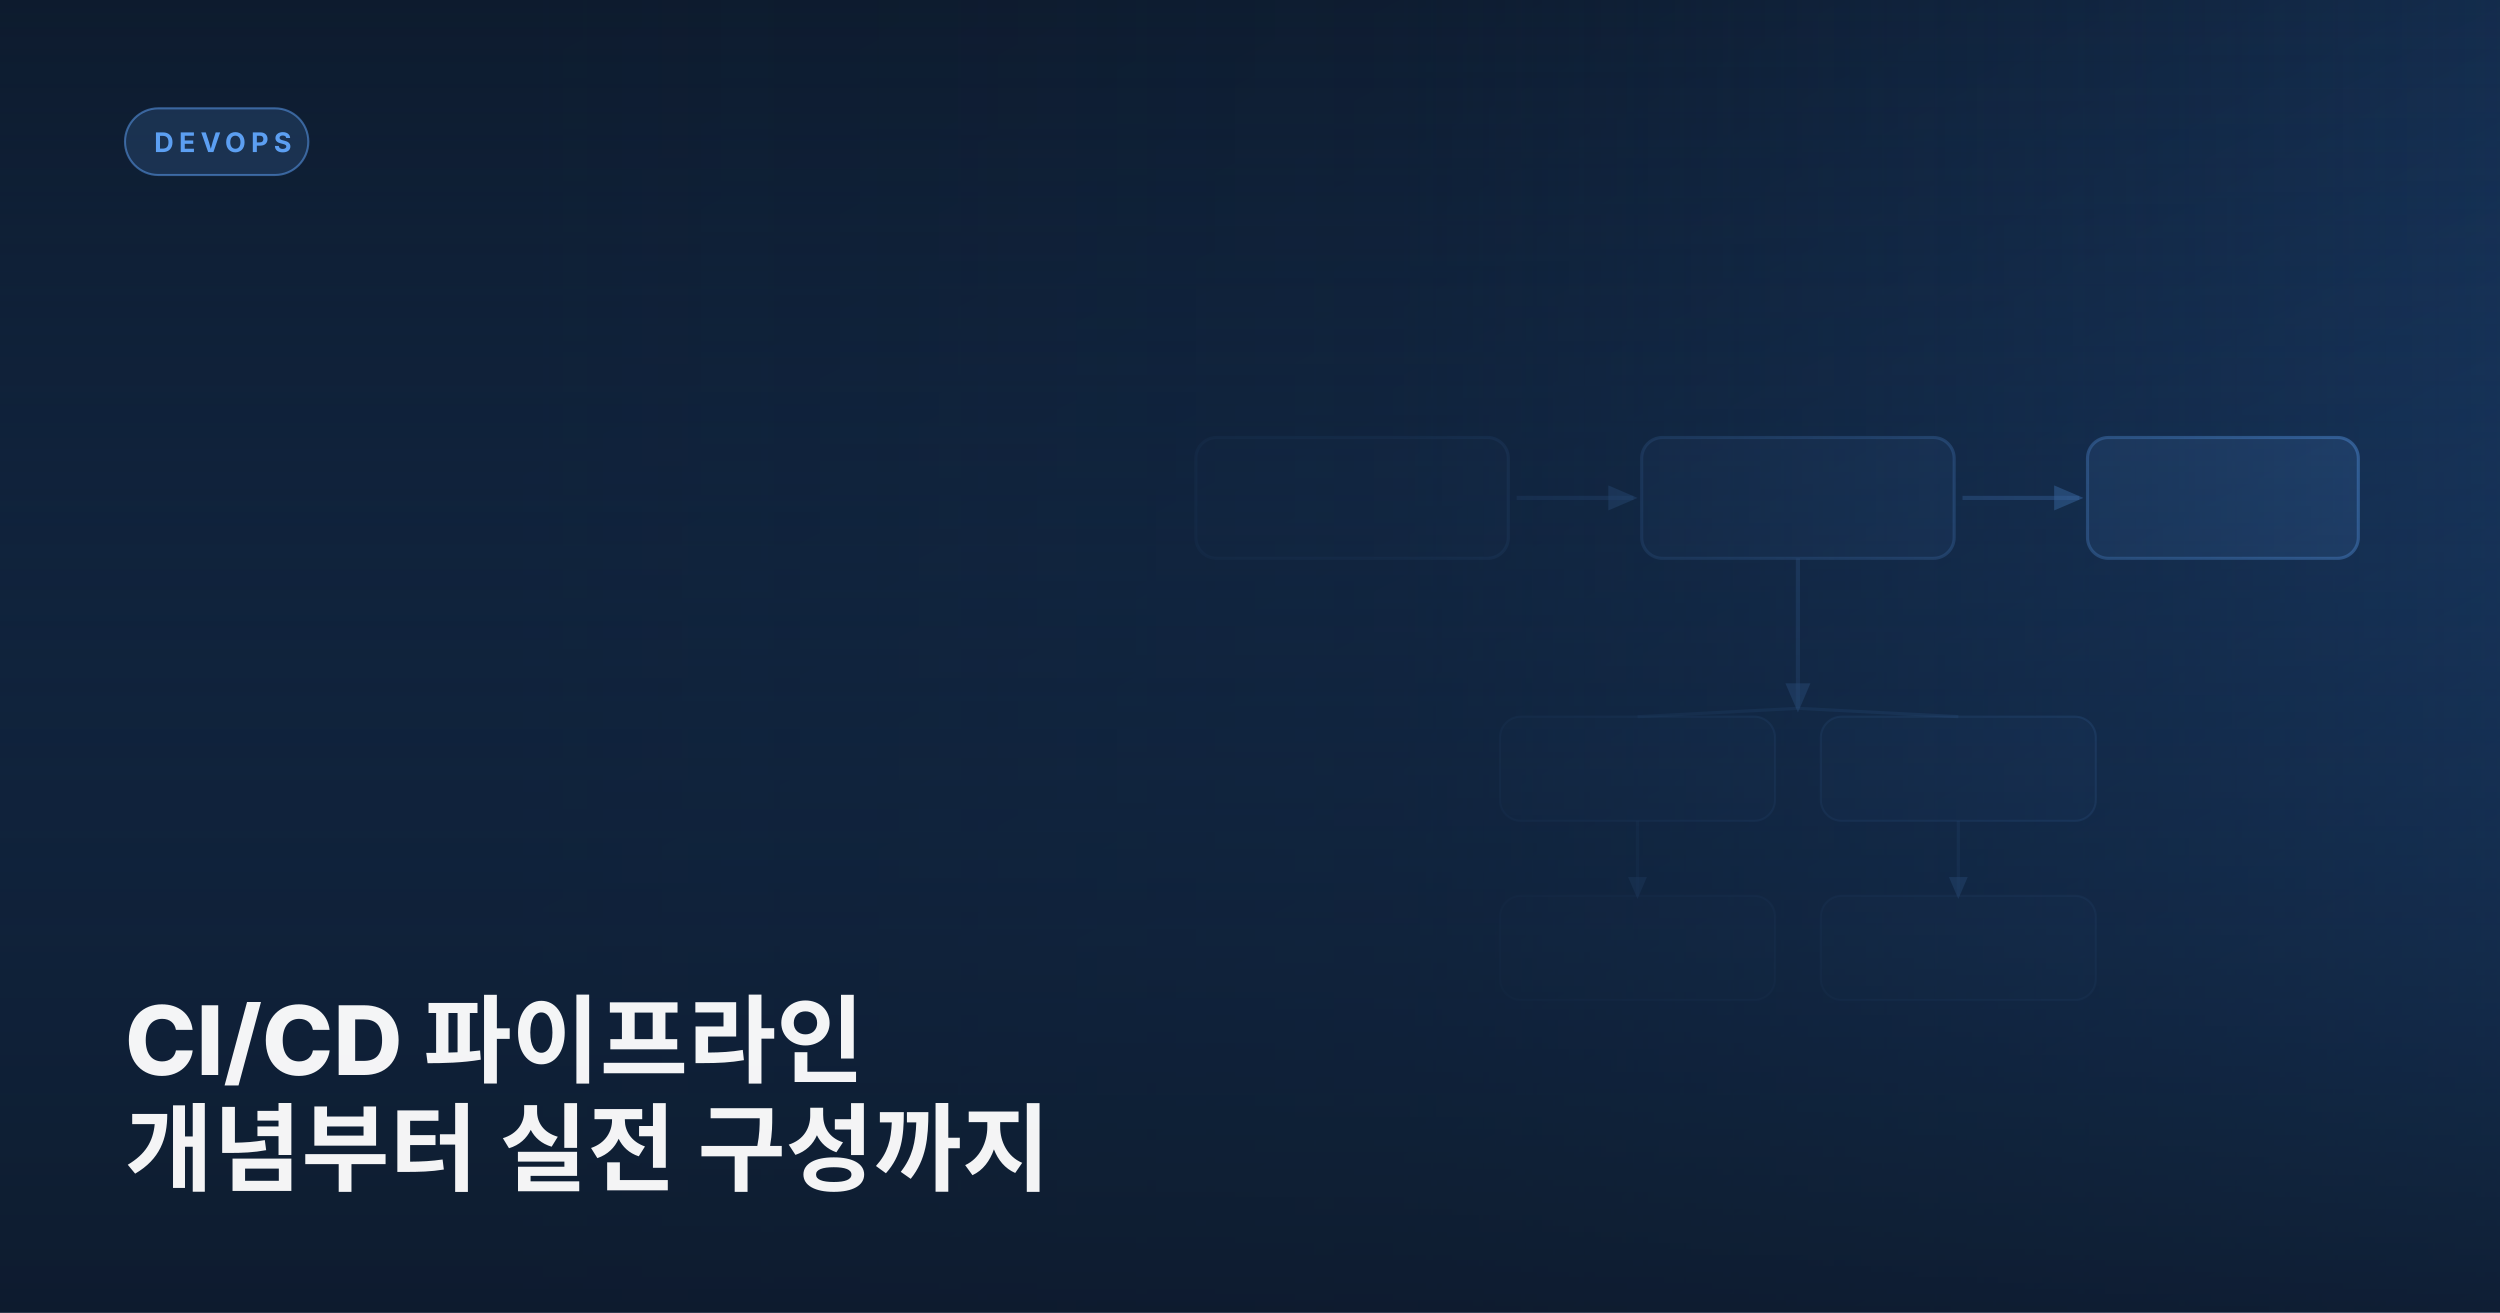
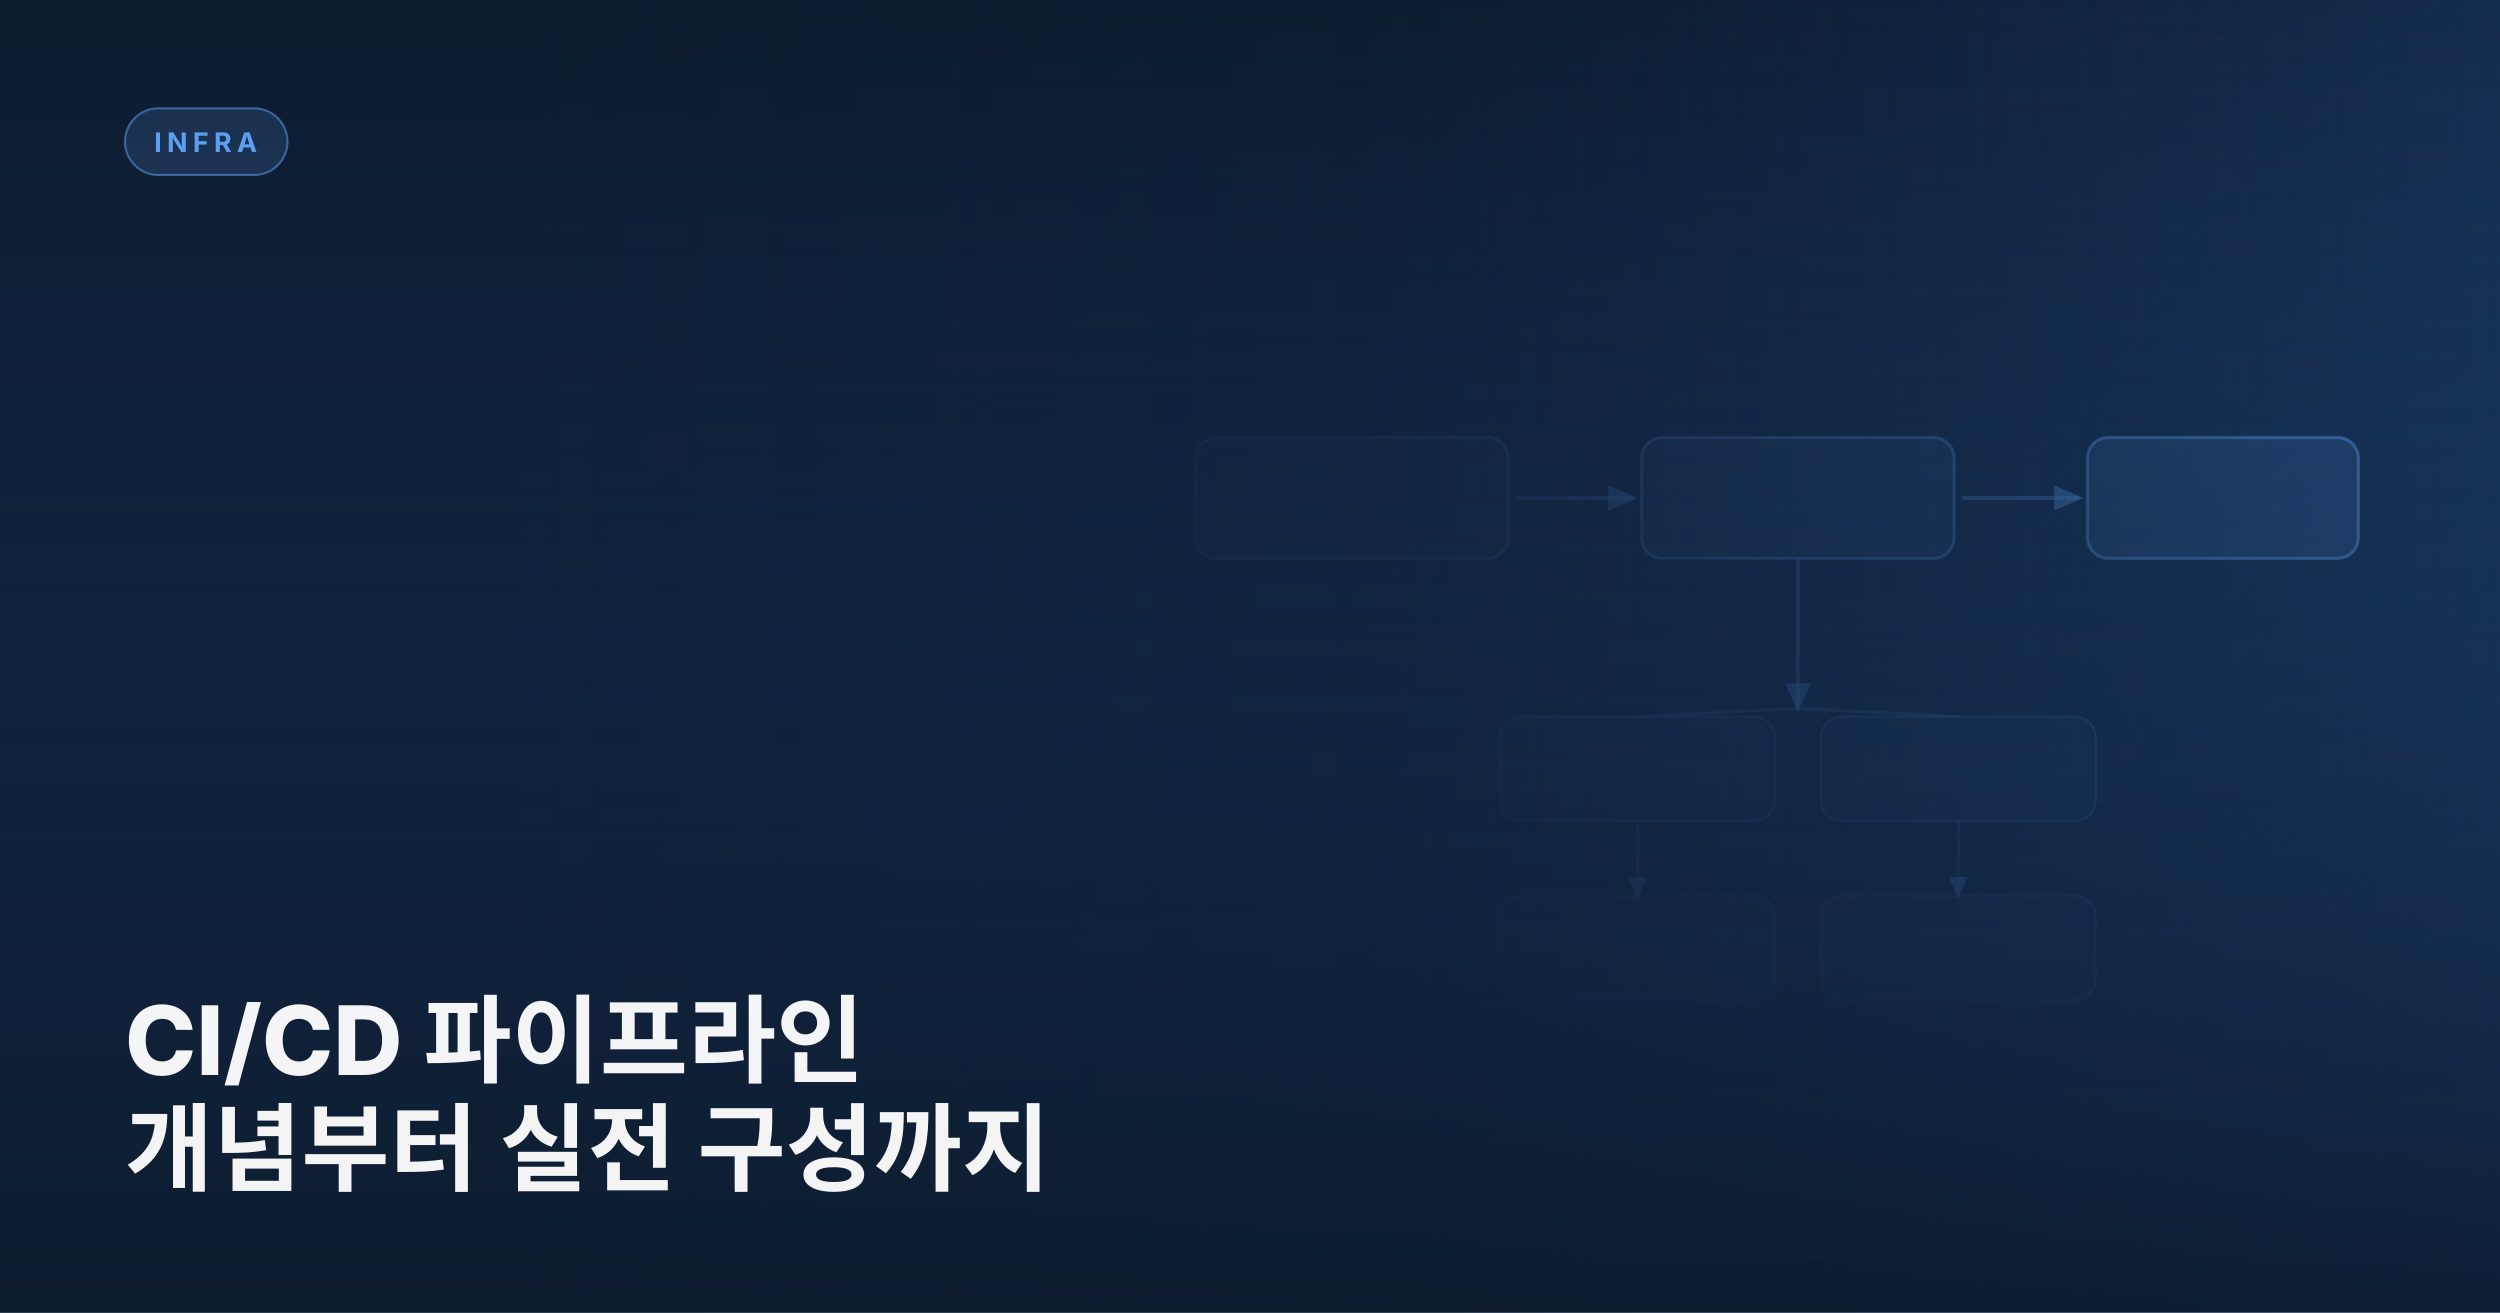
<svg xmlns="http://www.w3.org/2000/svg" width="1200" height="630" viewBox="0 0 1200 630">
  <defs>
    <linearGradient id="bg" x1="0%" y1="0%" x2="100%" y2="100%">
      <stop offset="0%" stop-color="#0d1b2e" />
      <stop offset="100%" stop-color="#1a3d6b" />
    </linearGradient>
    <linearGradient id="lf" x1="100%" y1="0%" x2="20%" y2="0%">
      <stop offset="0%" stop-color="#0d1b2e" stop-opacity="0" />
      <stop offset="55%" stop-color="#0d1b2e" stop-opacity="0.82" />
      <stop offset="100%" stop-color="#0d1b2e" stop-opacity="1" />
    </linearGradient>
    <linearGradient id="bf" x1="0%" y1="0%" x2="0%" y2="100%">
      <stop offset="0%" stop-color="#1a3d6b" stop-opacity="0" />
      <stop offset="100%" stop-color="#0d1b2e" stop-opacity="0.9" />
    </linearGradient>
  </defs>
  <rect width="1200" height="630" fill="url(#bg)" />
  <defs>
    <marker id="arr" markerWidth="8" markerHeight="8" refX="6" refY="3" orient="auto">
      <path d="M0,0 L7,3 L0,6 Z" fill="#60a5fa" fill-opacity="0.55" />
    </marker>
  </defs>
  <rect x="574" y="210" width="150" height="58" rx="10" fill="#60a5fa" fill-opacity="0.1" stroke="#60a5fa" stroke-width="1.5" stroke-opacity="0.4" />
  <line x1="728" y1="239" x2="784" y2="239" stroke="#60a5fa" stroke-width="2" stroke-opacity="0.45" marker-end="url(#arr)" />
  <rect x="788" y="210" width="150" height="58" rx="10" fill="#60a5fa" fill-opacity="0.15" stroke="#60a5fa" stroke-width="1.5" stroke-opacity="0.5" />
  <line x1="942" y1="239" x2="998" y2="239" stroke="#60a5fa" stroke-width="2" stroke-opacity="0.45" marker-end="url(#arr)" />
  <rect x="1002" y="210" width="130" height="58" rx="10" fill="#60a5fa" fill-opacity="0.2" stroke="#60a5fa" stroke-width="1.5" stroke-opacity="0.6" />
  <line x1="863" y1="268" x2="863" y2="340" stroke="#60a5fa" stroke-width="2" stroke-opacity="0.4" marker-end="url(#arr)" />
  <rect x="720" y="344" width="132" height="50" rx="10" fill="#60a5fa" fill-opacity="0.09" stroke="#60a5fa" stroke-width="1" stroke-opacity="0.3" />
  <rect x="874" y="344" width="132" height="50" rx="10" fill="#60a5fa" fill-opacity="0.09" stroke="#60a5fa" stroke-width="1" stroke-opacity="0.3" />
  <line x1="863" y1="340" x2="786" y2="344" stroke="#60a5fa" stroke-width="1.5" stroke-opacity="0.3" />
  <line x1="863" y1="340" x2="940" y2="344" stroke="#60a5fa" stroke-width="1.5" stroke-opacity="0.3" />
  <rect x="720" y="430" width="132" height="50" rx="10" fill="#60a5fa" fill-opacity="0.07" stroke="#60a5fa" stroke-width="1" stroke-opacity="0.2" />
  <rect x="874" y="430" width="132" height="50" rx="10" fill="#60a5fa" fill-opacity="0.07" stroke="#60a5fa" stroke-width="1" stroke-opacity="0.2" />
  <line x1="786" y1="394" x2="786" y2="430" stroke="#60a5fa" stroke-width="1.5" stroke-opacity="0.25" marker-end="url(#arr)" />
  <line x1="940" y1="394" x2="940" y2="430" stroke="#60a5fa" stroke-width="1.5" stroke-opacity="0.25" marker-end="url(#arr)" />
  <rect width="1200" height="630" fill="url(#lf)" />
  <rect width="1200" height="630" fill="url(#bf)" />
-   <rect x="60" y="52" width="88" height="32" rx="16" fill="#60a5fa" fill-opacity="0.15" stroke="#60a5fa" stroke-width="1" stroke-opacity="0.5" />
-   <text x="74" y="73" font-family="system-ui,-apple-system,Segoe UI,sans-serif" font-size="13" font-weight="700" letter-spacing="2.5" fill="#60a5fa" fill-opacity="0.95">DEVOPS</text>
+   <rect x="60" y="52" width="78" height="32" rx="16" fill="#60a5fa" fill-opacity="0.15" stroke="#60a5fa" stroke-width="1" stroke-opacity="0.5" />
+   <text x="74" y="73" font-family="system-ui,-apple-system,Segoe UI,sans-serif" font-size="13" font-weight="700" letter-spacing="2.5" fill="#60a5fa" fill-opacity="0.95">INFRA</text>
  <text x="60" y="516" font-family="system-ui,-apple-system,Segoe UI,sans-serif" font-size="46" font-weight="800" fill="white" fill-opacity="0.95">CI/CD 파이프라인</text>
  <text x="60" y="568" font-family="system-ui,-apple-system,Segoe UI,sans-serif" font-size="46" font-weight="800" fill="white" fill-opacity="0.95">개념부터 실전 구성까지</text>
</svg>
